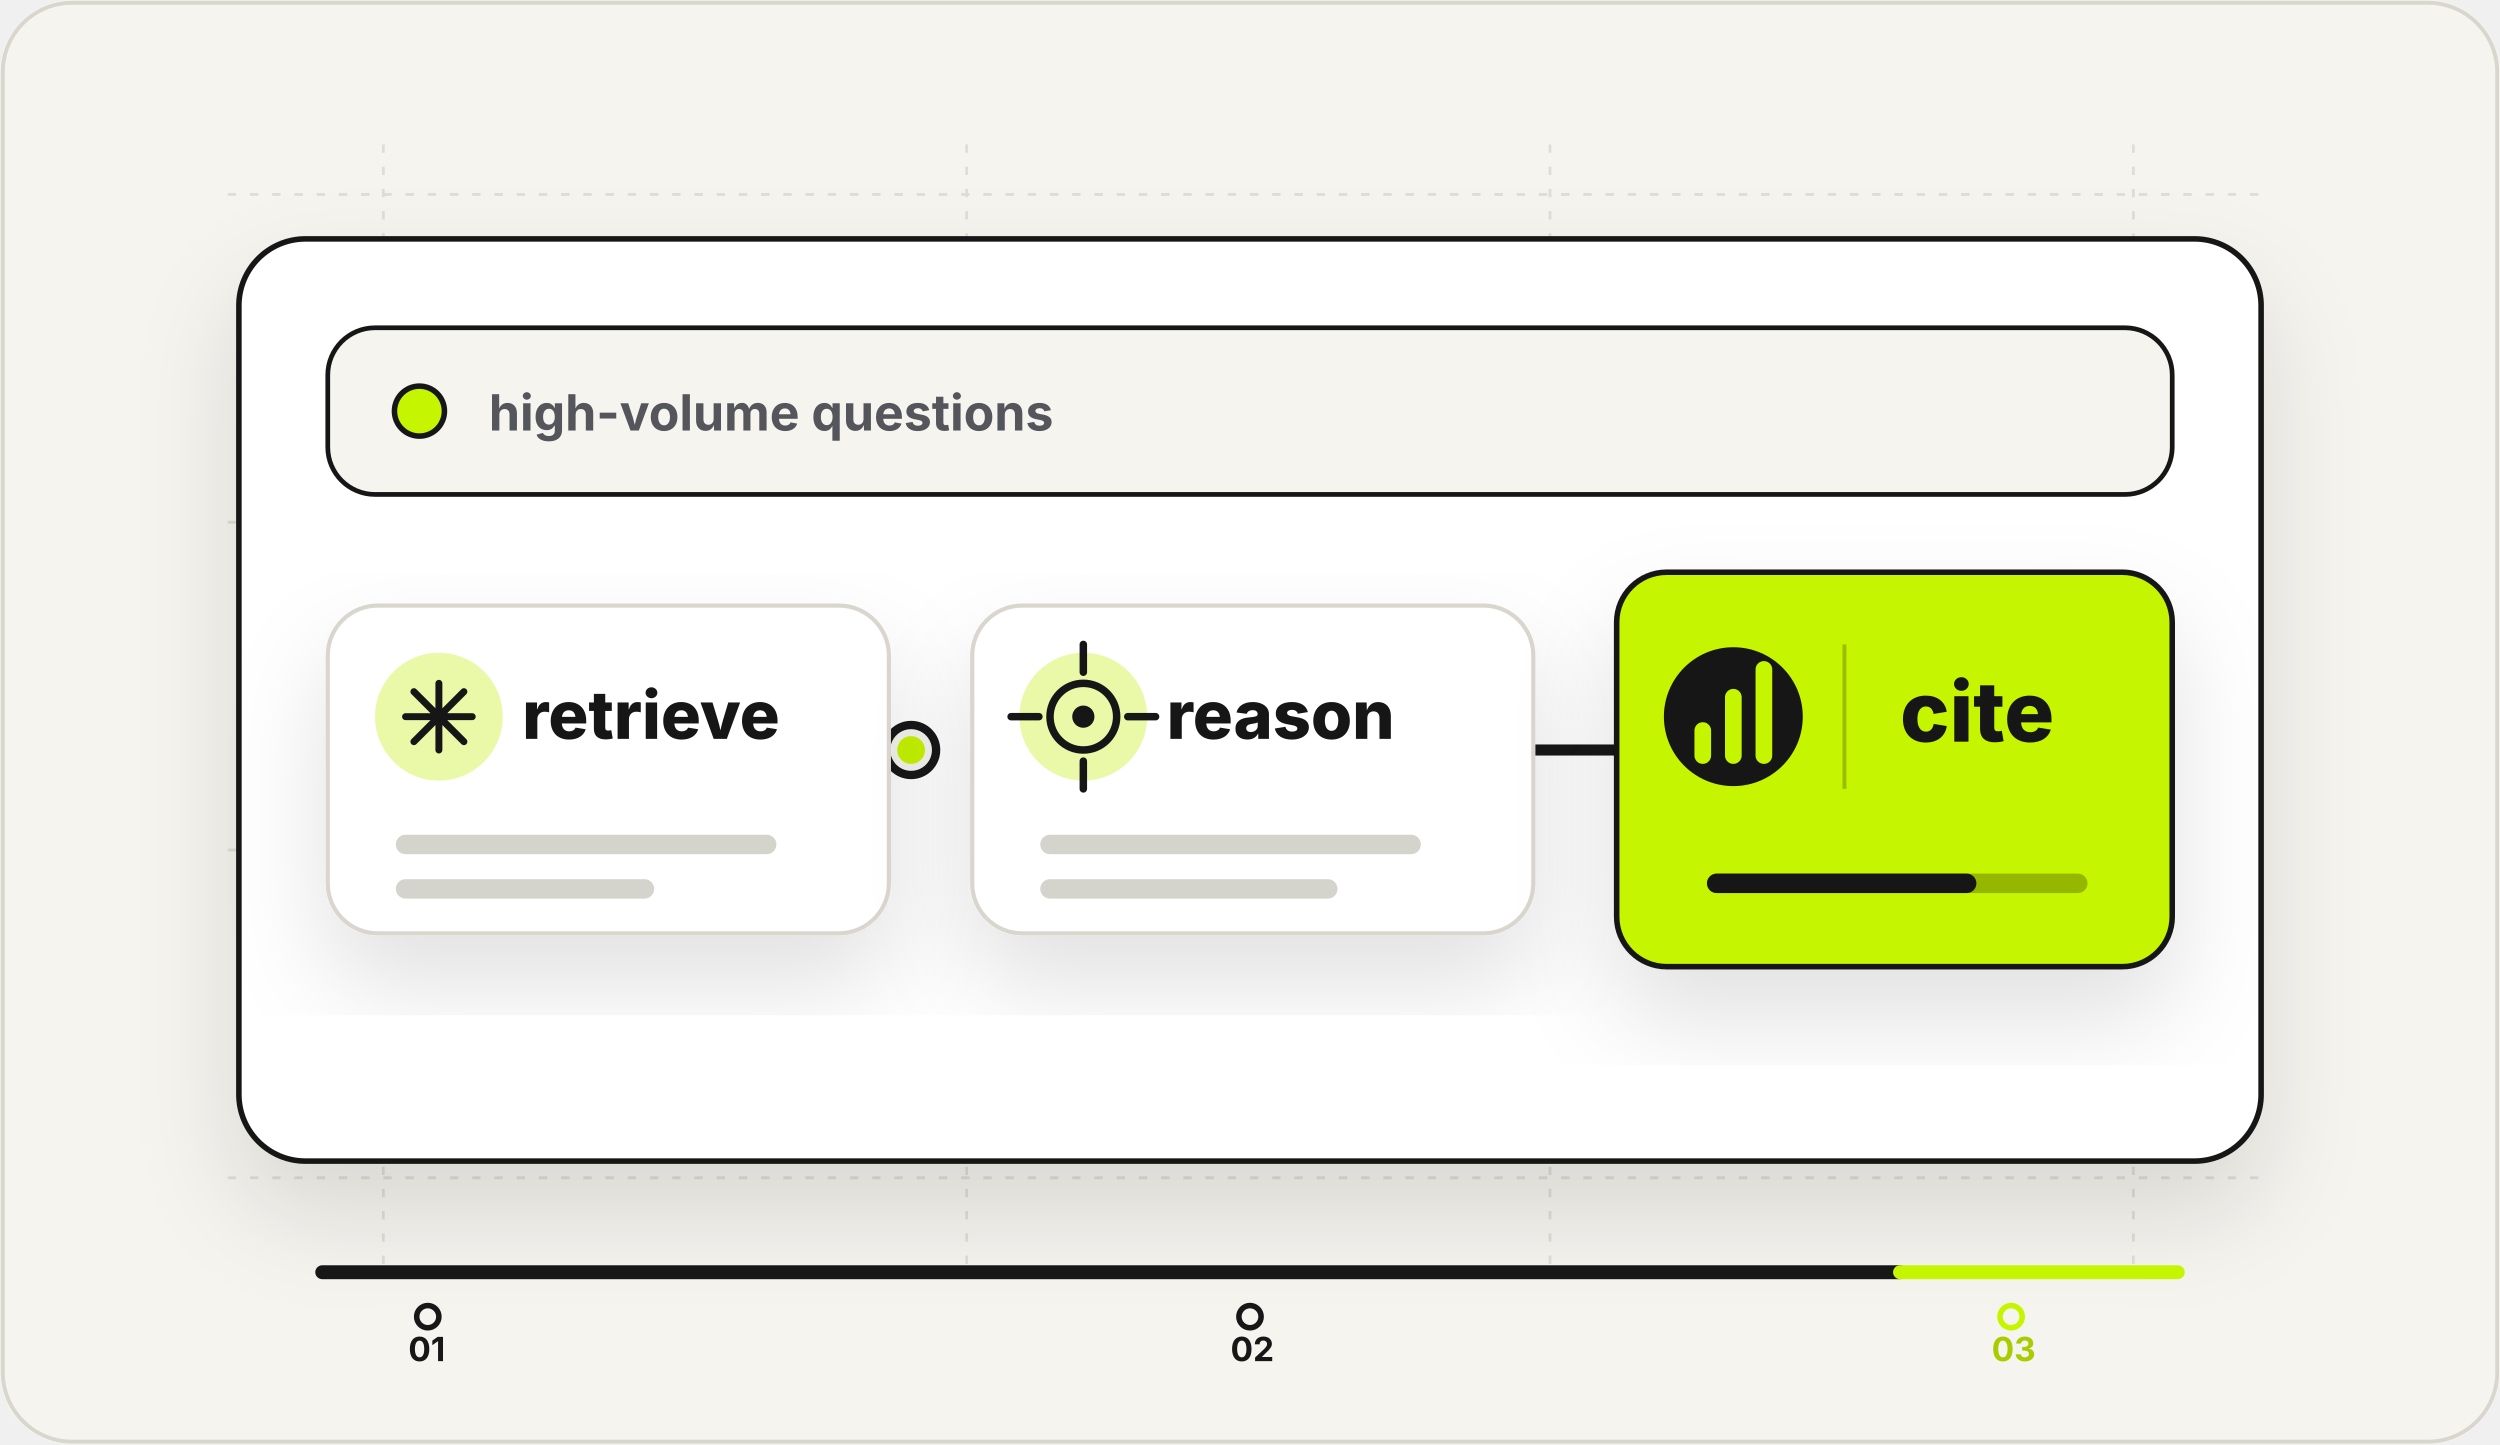
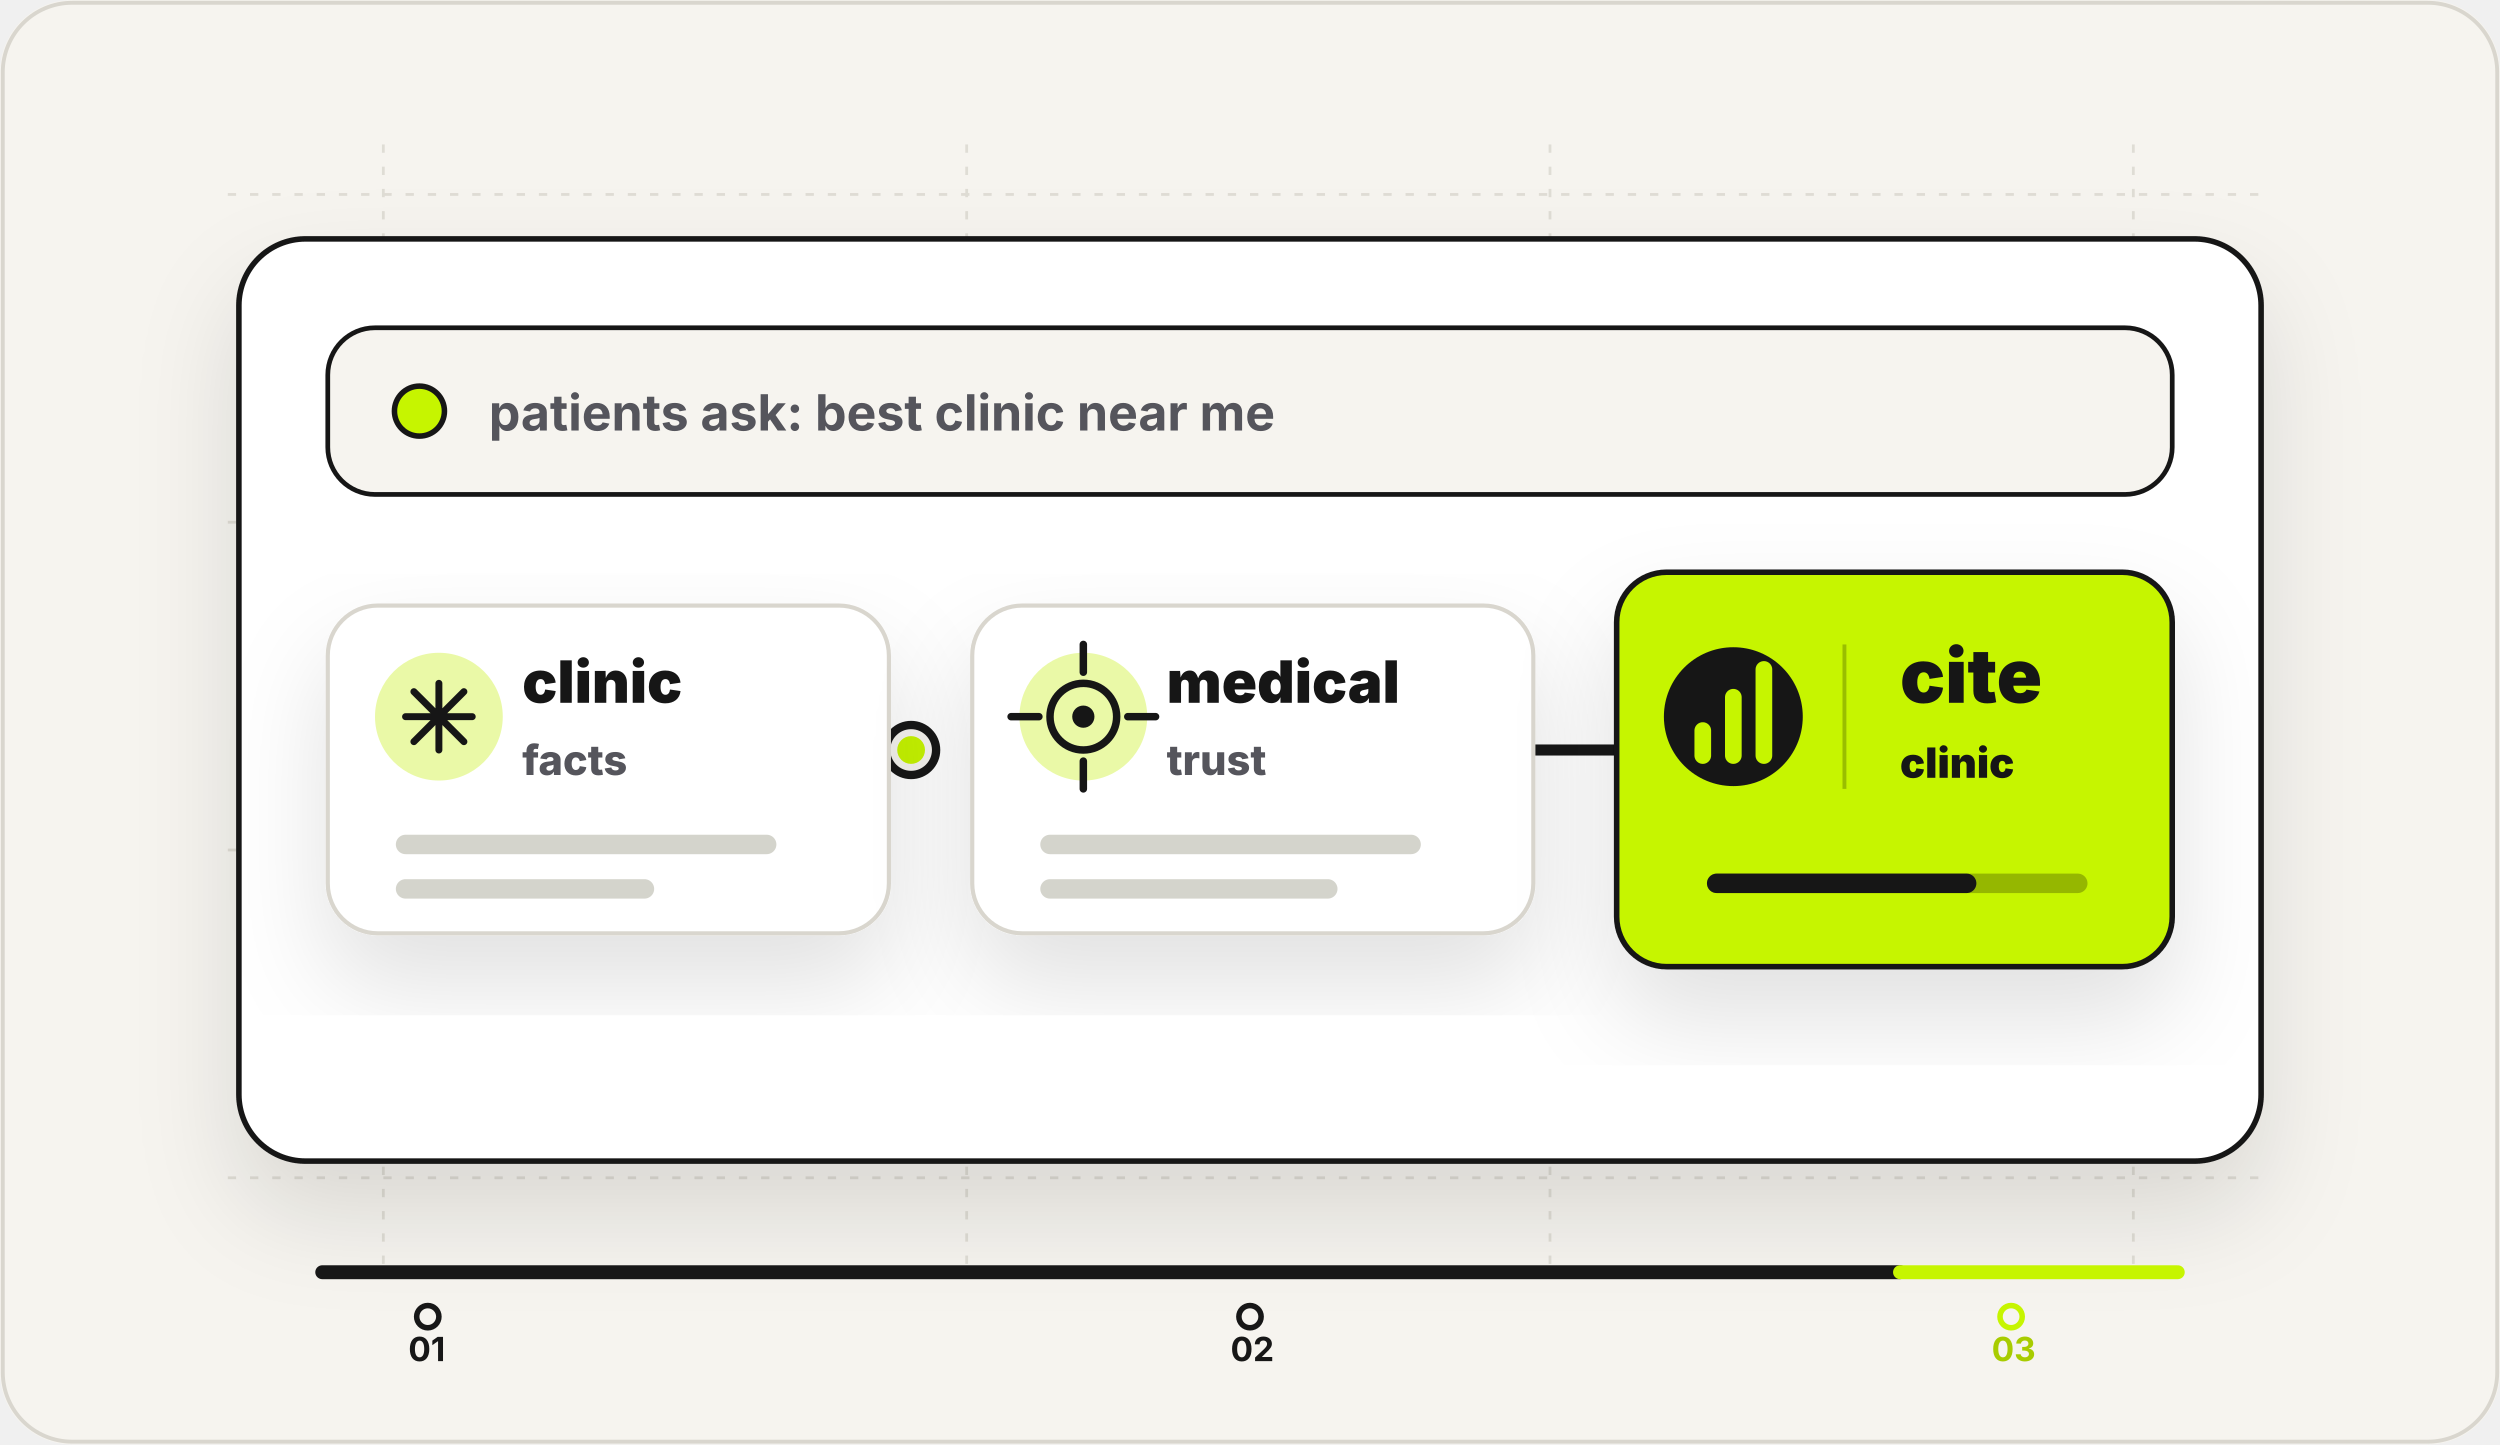
<svg xmlns="http://www.w3.org/2000/svg" width="900" height="520" viewBox="0 0 900 520" fill="none" role="img" aria-labelledby="title desc">
  <defs>
    <filter id="shadow" x="-20%" y="-25%" width="140%" height="150%" color-interpolation-filters="sRGB">
      <feDropShadow dx="0" dy="18" stdDeviation="18" flood-color="#0A0A0A" flood-opacity=".12" />
    </filter>
  </defs>
  <rect width="900" height="520" rx="26" fill="#F6F4EF" />
  <rect x="1" y="1" width="898" height="518" rx="25" stroke="#D9D6CE" stroke-width="1.4" />
  <g opacity=".78">
    <path d="M82 70H818M82 188H818M82 306H818M82 424H818" stroke="#D9D6CE" stroke-width="1" stroke-dasharray="3 5" />
    <path d="M138 52V456M348 52V456M558 52V456M768 52V456" stroke="#D9D6CE" stroke-width="1" stroke-dasharray="3 5" />
    <circle cx="138" cy="188" r="4.8" fill="#F6F4EF" stroke="#D9D6CE" />
    <circle cx="768" cy="306" r="4.8" fill="#F6F4EF" stroke="#D9D6CE" />
  </g>
  <g filter="url(#shadow)">
    <rect x="86" y="86" width="728" height="332" rx="24" fill="#FFFFFF" stroke="#171717" stroke-width="2" />
    <rect x="118" y="118" width="664" height="60" rx="17" fill="#F6F4EF" stroke="#171717" stroke-width="1.7" />
    <circle cx="151" cy="148" r="9" fill="#C6F500" stroke="#171717" stroke-width="2" />
-     <text x="176" y="155" fill="#54545B" font-family="Inter, Arial, sans-serif" font-size="18" font-weight="700">high-volume questions</text>
+     <text x="176" y="155" fill="#54545B" font-family="Inter, Arial, sans-serif" font-size="18" font-weight="700">patients ask: best clinic near me</text>
  </g>
  <path d="M250 270H328M546 270H624" stroke="#171717" stroke-width="4" stroke-linecap="round" />
  <circle cx="328" cy="270" r="9" fill="#F6F4EF" stroke="#171717" stroke-width="3" />
  <circle cx="328" cy="270" r="5" fill="#C6F500" />
  <circle cx="624" cy="270" r="9" fill="#F6F4EF" stroke="#171717" stroke-width="3" />
  <circle cx="624" cy="270" r="5" fill="#C6F500" />
  <g filter="url(#shadow)">
    <rect x="118" y="218" width="202" height="118" rx="18" fill="#FFFFFF" stroke="#D9D6CE" stroke-width="1.5" />
    <circle cx="158" cy="258" r="23" fill="#EAF9A7" />
    <path d="M146 258H170M158 246V270M149 249L167 267M167 249L149 267" stroke="#171717" stroke-width="2.5" stroke-linecap="round" />
-     <text x="188" y="266" fill="#171717" font-family="Inter, Arial, sans-serif" font-size="24" font-weight="800">retrieve</text>
+     <text x="188" y="253" fill="#171717" font-family="Inter, Arial, sans-serif" font-size="21" font-weight="850">clinic</text>
+     <text x="188" y="279" fill="#54545B" font-family="Inter, Arial, sans-serif" font-size="15" font-weight="800">facts</text>
    <path d="M146 304H276M146 320H232" stroke="#D4D4CC" stroke-width="7" stroke-linecap="round" />
  </g>
  <g filter="url(#shadow)">
    <rect x="350" y="218" width="202" height="118" rx="18" fill="#FFFFFF" stroke="#D9D6CE" stroke-width="1.5" />
    <circle cx="390" cy="258" r="23" fill="#EAF9A7" />
    <circle cx="390" cy="258" r="12" stroke="#171717" stroke-width="2.7" />
    <circle cx="390" cy="258" r="4" fill="#171717" />
    <path d="M390 232V242M390 274V284M364 258H374M406 258H416" stroke="#171717" stroke-width="2.7" stroke-linecap="round" />
-     <text x="420" y="266" fill="#171717" font-family="Inter, Arial, sans-serif" font-size="24" font-weight="800">reason</text>
+     <text x="420" y="253" fill="#171717" font-family="Inter, Arial, sans-serif" font-size="21" font-weight="850">medical</text>
+     <text x="420" y="279" fill="#54545B" font-family="Inter, Arial, sans-serif" font-size="15" font-weight="800">trust</text>
    <path d="M378 304H508M378 320H478" stroke="#D4D4CC" stroke-width="7" stroke-linecap="round" />
  </g>
  <g filter="url(#shadow)">
    <rect x="582" y="206" width="200" height="142" rx="18" fill="#C6F500" stroke="#171717" stroke-width="2" />
    <circle cx="624" cy="258" r="25" fill="#171717" />
    <path d="M613 272V263M624 272V251M635 272V241" stroke="#C6F500" stroke-width="6" stroke-linecap="round" />
    <path d="M664 232V284" stroke="#99BE00" stroke-width="1.4" />
-     <text x="684" y="267" fill="#171717" font-family="Inter, Arial, sans-serif" font-size="30" font-weight="800">cite</text>
+     <text x="684" y="253" fill="#171717" font-family="Inter, Arial, sans-serif" font-size="27" font-weight="850">cite</text>
+     <text x="684" y="280" fill="#171717" font-family="Inter, Arial, sans-serif" font-size="15" font-weight="850">clinic</text>
    <path d="M618 318H748" stroke="#171717" stroke-opacity=".28" stroke-width="7" stroke-linecap="round" />
    <path d="M618 318H708" stroke="#171717" stroke-width="7" stroke-linecap="round" />
  </g>
  <g>
    <path d="M116 458H684" stroke="#171717" stroke-width="5" stroke-linecap="round" />
    <path d="M684 458H784" stroke="#C6F500" stroke-width="5" stroke-linecap="round" />
    <circle cx="154" cy="474" r="4" fill="#F6F4EF" stroke="#171717" stroke-width="2" />
    <circle cx="450" cy="474" r="4" fill="#F6F4EF" stroke="#171717" stroke-width="2" />
    <circle cx="724" cy="474" r="4" fill="#F6F4EF" stroke="#C6F500" stroke-width="2" />
    <text x="147" y="490" fill="#171717" font-family="Inter, Arial, sans-serif" font-size="12" font-weight="700">01</text>
    <text x="443" y="490" fill="#171717" font-family="Inter, Arial, sans-serif" font-size="12" font-weight="700">02</text>
    <text x="717" y="490" fill="#A8CC00" font-family="Inter, Arial, sans-serif" font-size="12" font-weight="700">03</text>
  </g>
</svg>
